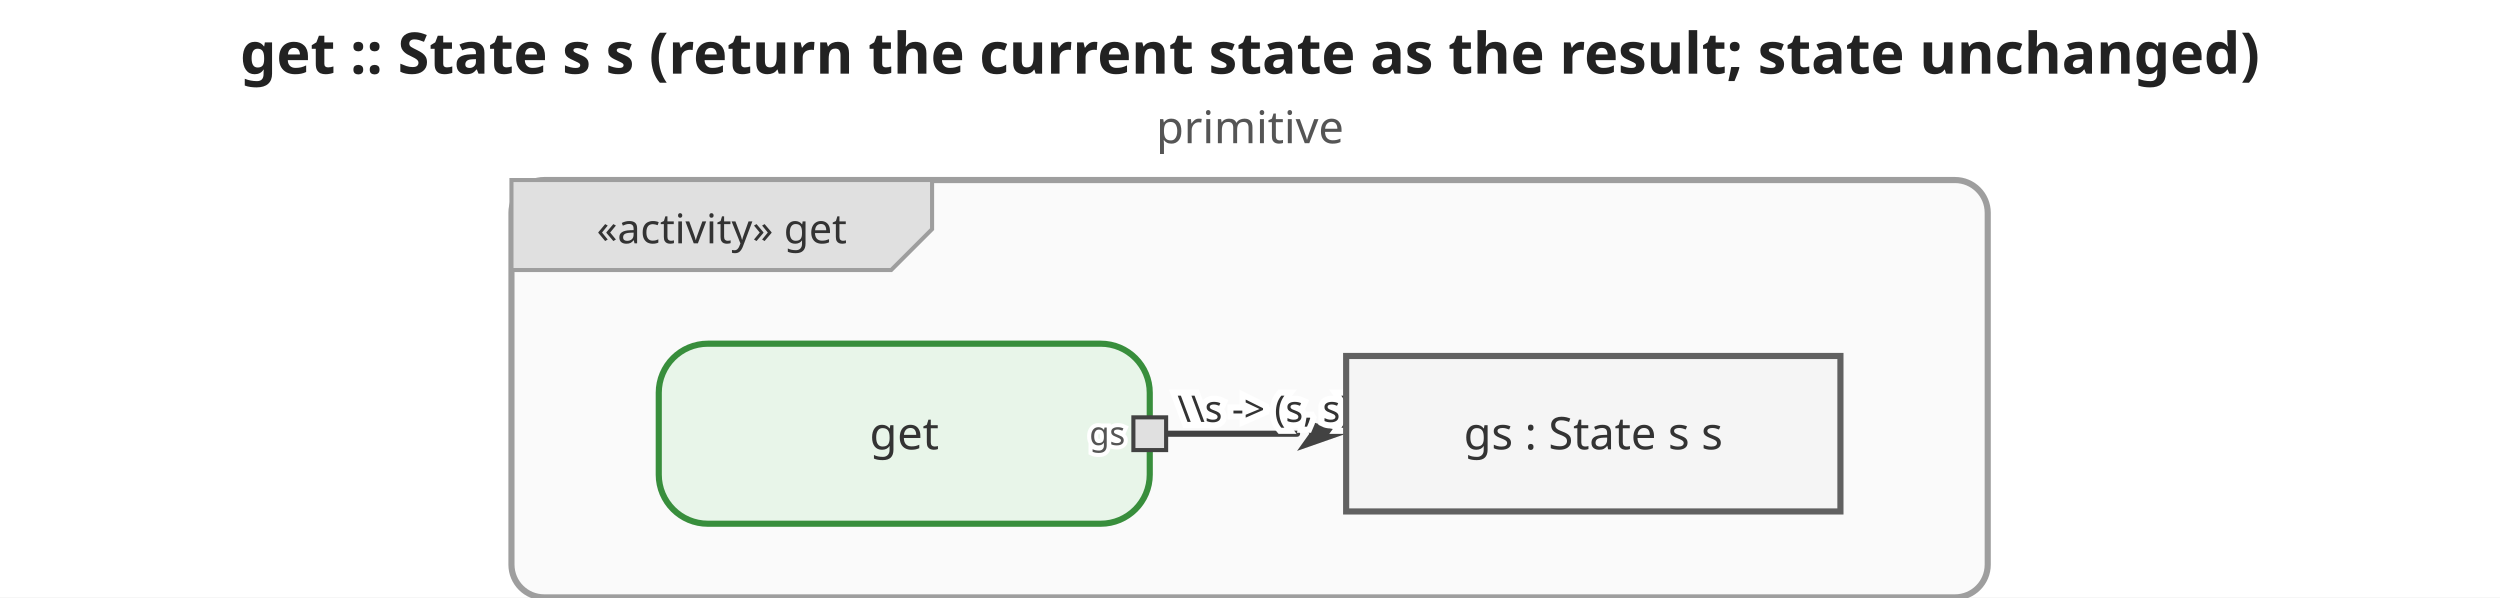
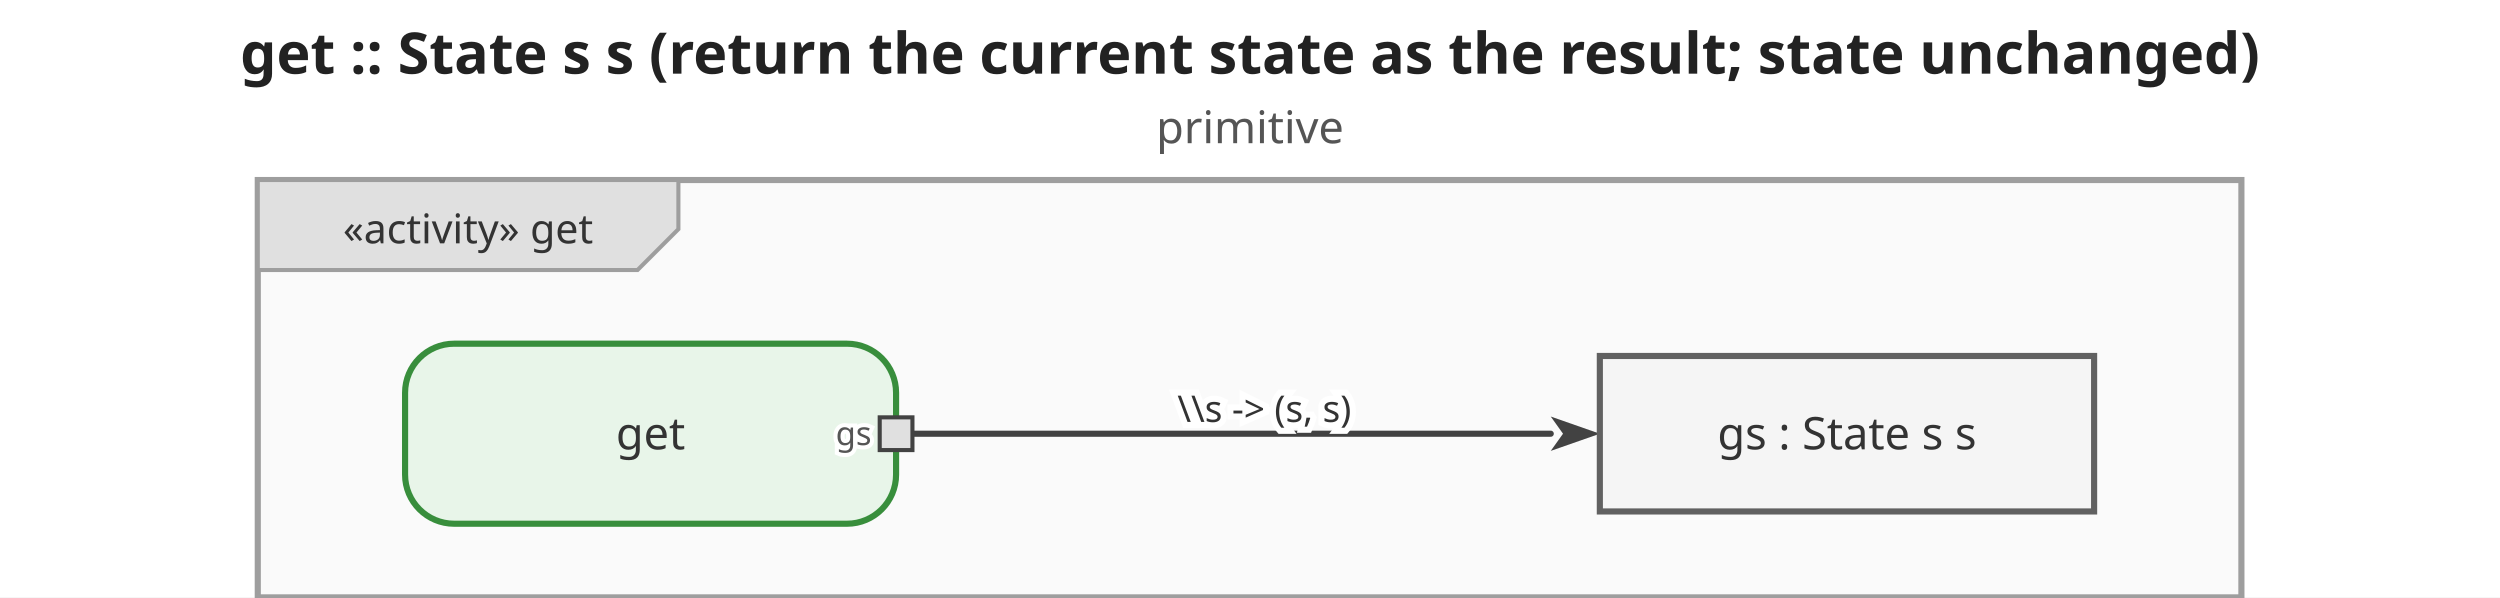
<svg xmlns="http://www.w3.org/2000/svg" viewBox="0 0 611 146" width="611" height="146">
  <defs>
    <marker id="arrowFilled" viewBox="0 0 10 10" refX="0" refY="5" markerWidth="8" markerHeight="8" orient="auto-start-reverse">
      <path d="M0,1.5 L10,5 L0,8.5 L2.5,5 Z" fill="#424242" />
    </marker>
    <marker id="arrowOpen" viewBox="0 0 10 10" refX="0" refY="5" markerWidth="8" markerHeight="8" orient="auto-start-reverse">
      <path d="M0,1.5 L10,5 L0,8.5" fill="none" stroke="#424242" stroke-width="1.25" />
    </marker>
    <marker id="arrowHof" viewBox="0 0 10 10" refX="0" refY="5" markerWidth="8" markerHeight="8" orient="auto-start-reverse">
      <path d="M0,1.5 L10,5 L0,8.5 L2.5,5 Z" fill="#00796b" />
    </marker>
  </defs>
  <rect width="611" height="146" fill="white" />
  <text x="305.5" y="18" text-anchor="middle" font-size="14" font-weight="bold" font-family="sans-serif" fill="#222">get :: State s s   (return the current state as the result; state unchanged)</text>
  <text x="305.5" y="35" text-anchor="middle" font-size="11" font-weight="normal" font-family="sans-serif" fill="#555">primitive</text>
-   <g transform="translate(125,44)">
-     <rect x="0" y="0" width="360.8" height="102" rx="8" fill="#fafafa" stroke="#9e9e9e" stroke-width="1.5" />
+   <g transform="translate(63,44)">
+     <rect x="0" y="0" width="484.8" height="102" fill="#fafafa" stroke="#9e9e9e" stroke-width="1.5" />
    <g class="diagram-frame-tab tab-activity">
      <path d="M0,0 L102.8,0 L102.8,12 L92.8,22 L0,22 Z" fill="#e0e0e0" stroke="#9e9e9e" stroke-width="1" />
      <text x="51.4" y="12" text-anchor="middle" font-size="10" font-family="sans-serif" dominant-baseline="middle" fill="#333">«activity» get</text>
    </g>
    <g class="edge">
-       <path d="M160.0,62.0 L192.0,62.0" fill="none" stroke="#424242" stroke-width="1.5" stroke-linejoin="round" stroke-linecap="round" marker-end="url(#arrowFilled)" />
-       <text x="184" y="56" text-anchor="middle" dominant-baseline="middle" font-size="9" font-family="sans-serif" fill="#333" stroke="white" stroke-width="3" paint-order="stroke fill">\\s -&gt; (s, s)</text>
+       <path d="M160.0,62.0 L316.0,62.0" fill="none" stroke="#424242" stroke-width="1.5" stroke-linejoin="round" stroke-linecap="round" marker-end="url(#arrowFilled)" />
+       <text x="246" y="56" text-anchor="middle" dominant-baseline="middle" font-size="9" font-family="sans-serif" fill="#333" stroke="white" stroke-width="3" paint-order="stroke fill">\\s -&gt; (s, s)</text>
    </g>
    <g class="action-node">
      <rect x="36" y="40" width="120" height="44" rx="12" fill="#e8f5e9" stroke="#388e3c" stroke-width="1.5" />
      <text class="action-label" x="96" y="62" text-anchor="middle" font-size="11" font-family="sans-serif" dominant-baseline="middle" fill="#333">get</text>
      <g class="pin pin-out">
        <rect x="152" y="58" width="8" height="8" fill="#e0e0e0" stroke="#424242" stroke-width="1" />
        <text x="150" y="62" text-anchor="end" font-size="8" font-family="sans-serif" dominant-baseline="middle" fill="#555" stroke="white" stroke-width="2" paint-order="stroke fill">gs</text>
      </g>
    </g>
    <g class="object-node">
-       <rect x="204" y="43" width="120.8" height="38" fill="#f5f5f5" stroke="#616161" stroke-width="1.5" />
-       <text x="264.4" y="62" text-anchor="middle" font-size="11" font-family="sans-serif" dominant-baseline="middle" fill="#333">gs : State s s</text>
+       <rect x="328" y="43" width="120.8" height="38" fill="#f5f5f5" stroke="#616161" stroke-width="1.5" />
+       <text x="388.4" y="62" text-anchor="middle" font-size="11" font-family="sans-serif" dominant-baseline="middle" fill="#333">gs : State s s</text>
    </g>
  </g>
</svg>
